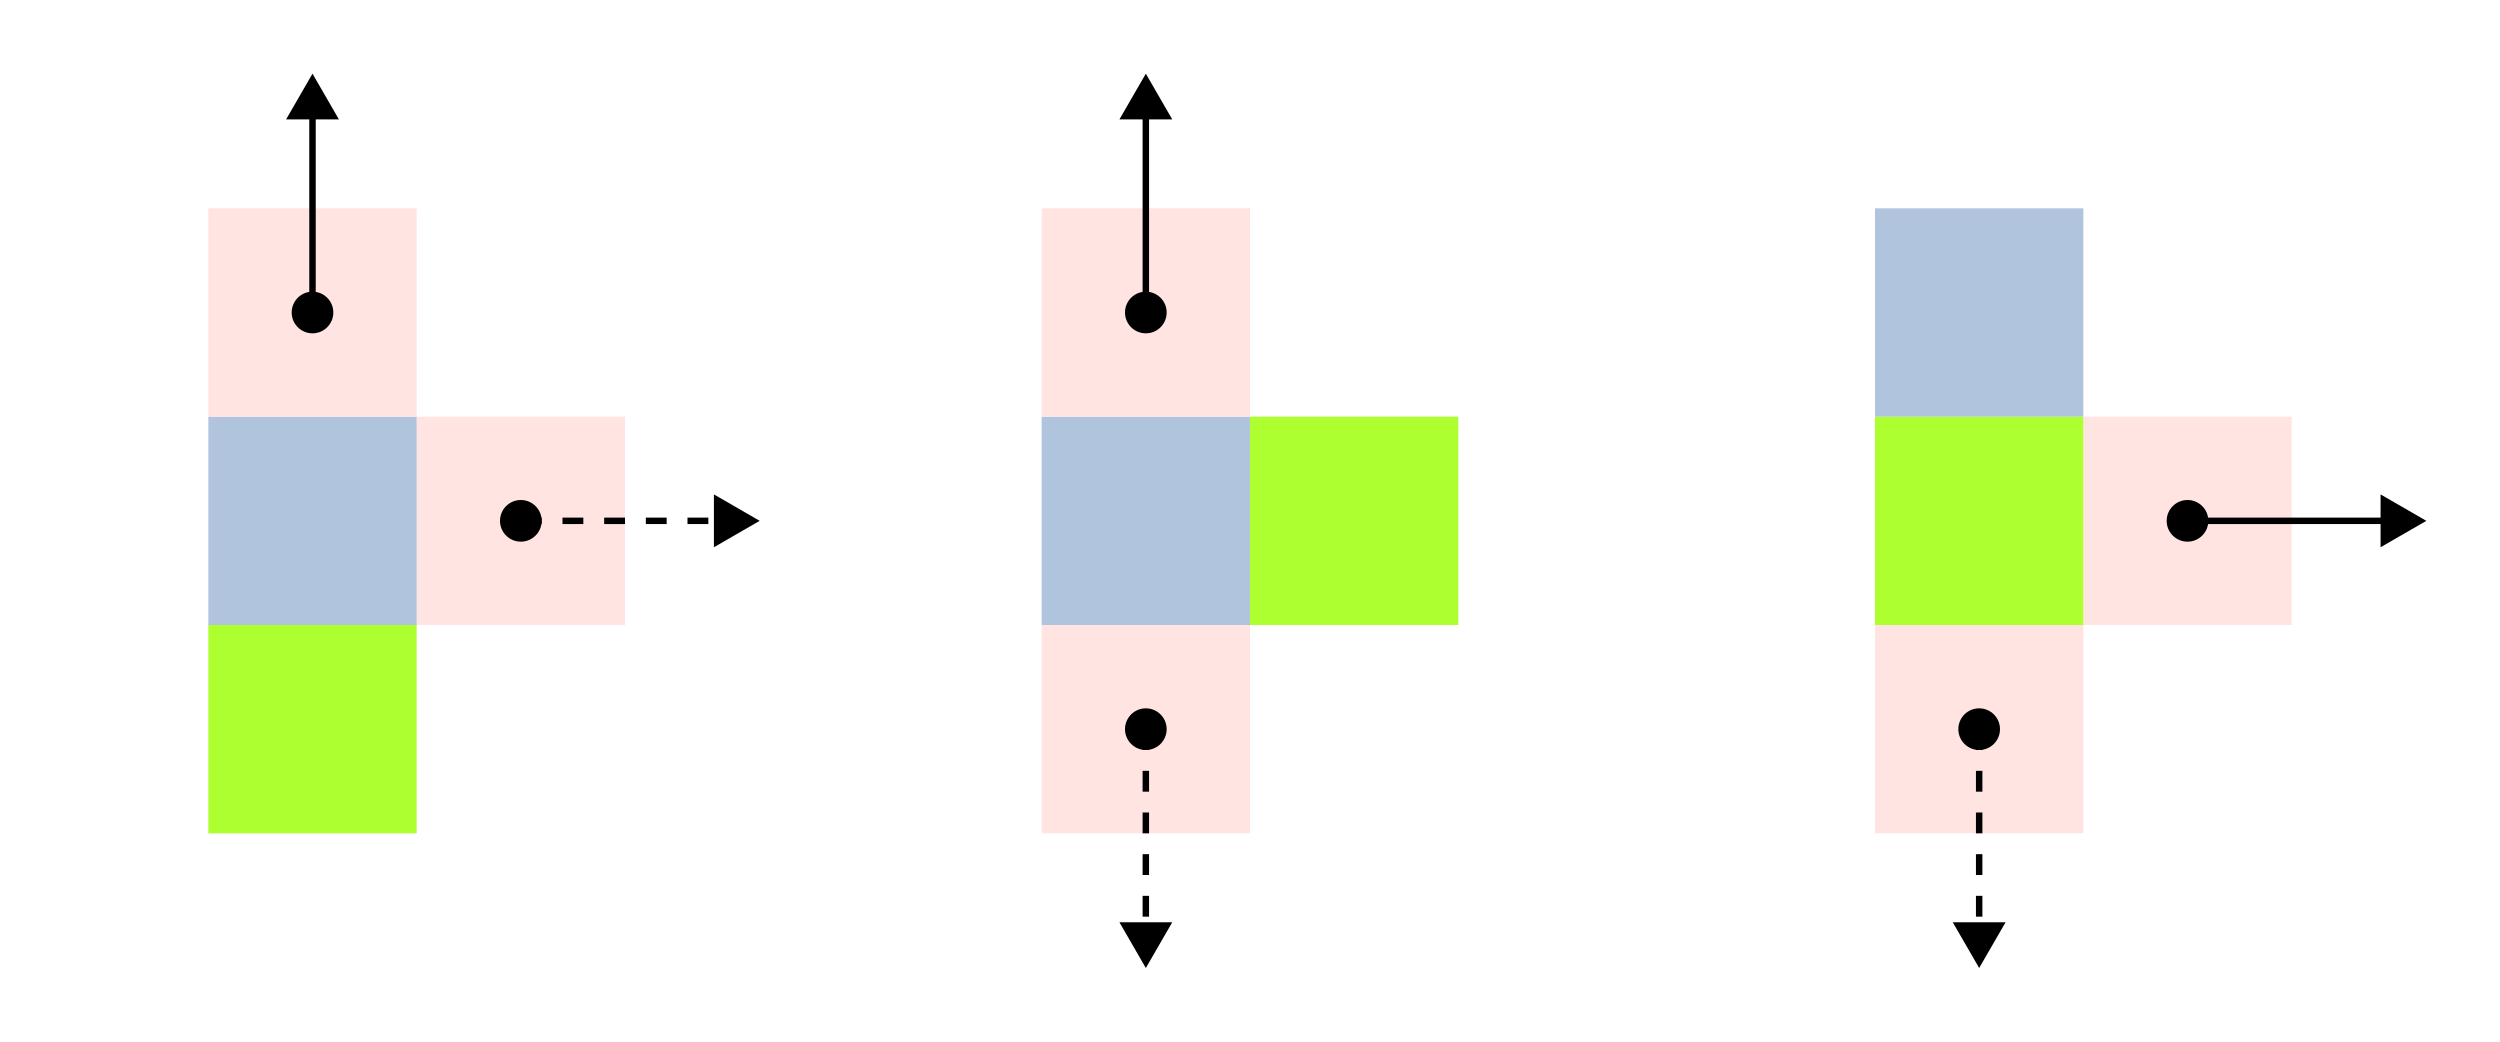
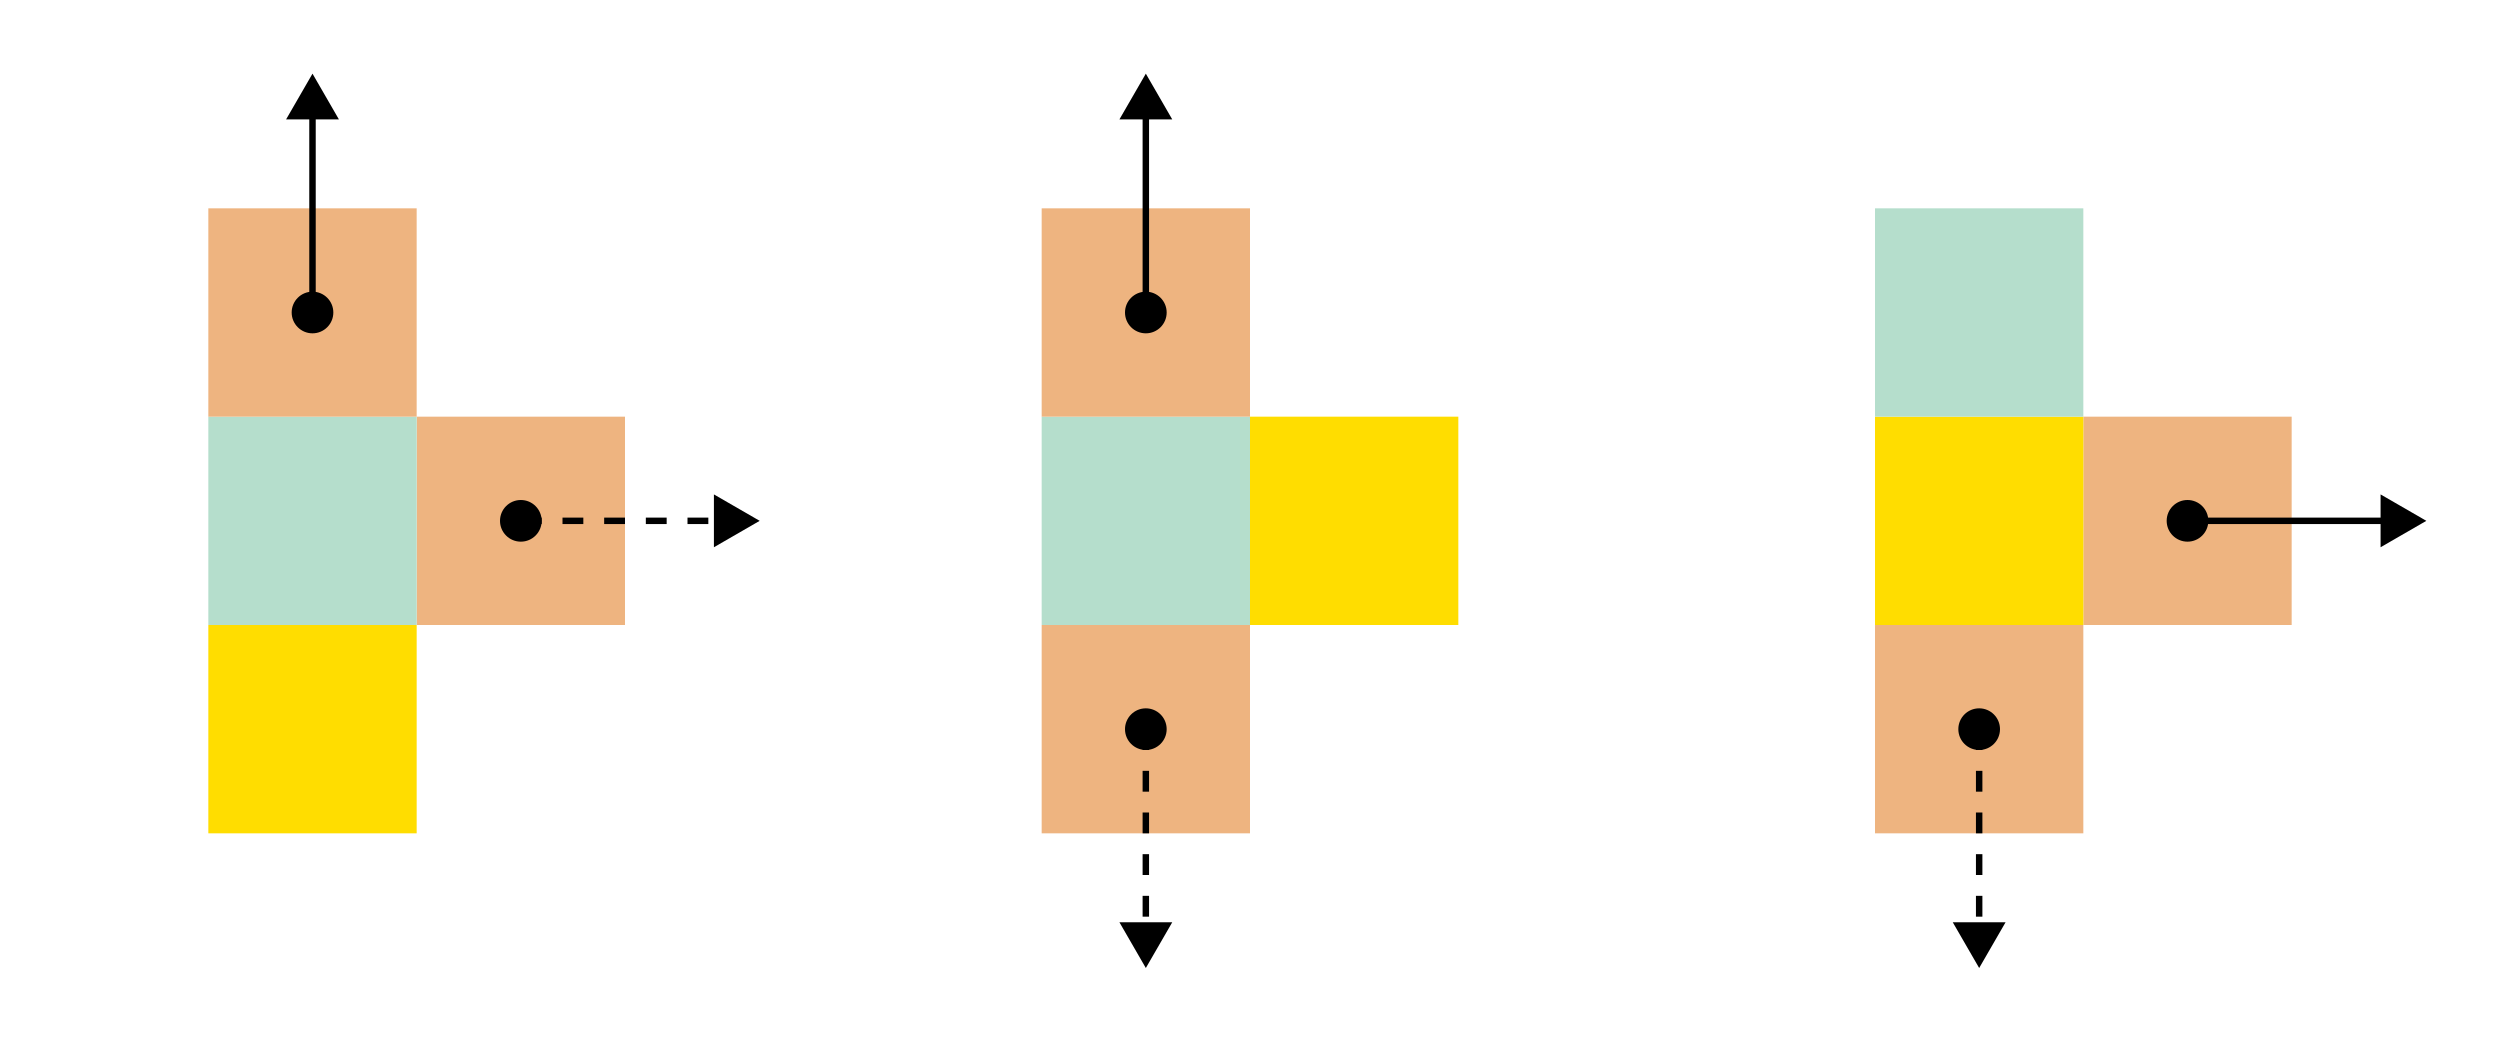
<svg xmlns="http://www.w3.org/2000/svg" viewBox="0.0 0.0 960.0 400.0" height="400" font-size="1" stroke-opacity="1" width="960" stroke="rgb(0,0,0)" version="1.1">
  <defs />
-   <g stroke-linecap="butt" fill="rgb(255,228,225)" stroke-miterlimit="10.0" stroke-width="0.0" fill-opacity="1.0" stroke-opacity="1.0" stroke-linejoin="miter" stroke="rgb(0,0,0)">
+   <g stroke-linecap="butt" fill="rgb(238,180,128)" stroke-miterlimit="10.0" stroke-width="0.0" fill-opacity="1.0" stroke-opacity="1.0" stroke-linejoin="miter" stroke="rgb(0,0,0)">
    <path d="M 800,320 l -0,-80 h -80 l -0,80 Z" />
  </g>
  <g stroke-linecap="butt" fill="rgb(0,0,0)" stroke-miterlimit="10.0" stroke-width="0.0" fill-opacity="1.0" stroke-opacity="1.0" stroke-linejoin="miter" stroke="rgb(0,0,0)">
    <path d="M 768,280 c 0,-4.418 -3.582,-8 -8 -8c -4.418,-0 -8,3.582 -8 8c -0,4.418 3.582,8 8 8c 4.418,0 8,-3.582 8 -8Z" />
  </g>
-   <g stroke-linecap="butt" fill="rgb(255,228,225)" stroke-miterlimit="10.0" stroke-width="0.0" fill-opacity="1.0" stroke-opacity="1.0" stroke-linejoin="miter" stroke="rgb(0,0,0)">
+   <g stroke-linecap="butt" fill="rgb(238,180,128)" stroke-miterlimit="10.0" stroke-width="0.0" fill-opacity="1.0" stroke-opacity="1.0" stroke-linejoin="miter" stroke="rgb(0,0,0)">
    <path d="M 880,240 l -0,-80 h -80 l -0,80 Z" />
  </g>
  <g stroke-linecap="butt" fill="rgb(0,0,0)" stroke-miterlimit="10.0" stroke-width="0.0" fill-opacity="1.0" stroke-opacity="1.0" stroke-linejoin="miter" stroke="rgb(0,0,0)">
    <path d="M 848,200 c 0,-4.418 -3.582,-8 -8 -8c -4.418,-0 -8,3.582 -8 8c -0,4.418 3.582,8 8 8c 4.418,0 8,-3.582 8 -8Z" />
  </g>
-   <g stroke-linecap="butt" fill="rgb(173,255,47)" stroke-miterlimit="10.0" stroke-width="0.0" fill-opacity="1.0" stroke-opacity="1.0" stroke-linejoin="miter" stroke="rgb(0,0,0)">
+   <g stroke-linecap="butt" fill="rgb(255,221,0)" stroke-miterlimit="10.0" stroke-width="0.0" fill-opacity="1.0" stroke-opacity="1.0" stroke-linejoin="miter" stroke="rgb(0,0,0)">
    <path d="M 800,240 l -0,-80 h -80 l -0,80 Z" />
  </g>
-   <g stroke-linecap="butt" fill="rgb(176,196,222)" stroke-miterlimit="10.0" stroke-width="0.0" fill-opacity="1.0" stroke-opacity="1.0" stroke-linejoin="miter" stroke="rgb(0,0,0)">
+   <g stroke-linecap="butt" fill="rgb(181,222,204)" stroke-miterlimit="10.0" stroke-width="0.0" fill-opacity="1.0" stroke-opacity="1.0" stroke-linejoin="miter" stroke="rgb(0,0,0)">
    <path d="M 800,160 l -0,-80 h -80 l -0,80 Z" />
  </g>
  <g stroke-linecap="butt" fill="rgb(0,0,0)" stroke-miterlimit="10.0" stroke-width="2.479" fill-opacity="1.0" stroke-opacity="1.0" stroke-linejoin="miter" stroke="rgb(0,0,0)">
    <path d="M 752,355.381 l 8,13.856 l 8,-13.856 Z" />
  </g>
  <g stroke-linecap="butt" fill="rgb(0,0,0)" stroke-dashoffset="0.0" stroke-dasharray="8.0,8.0" stroke-miterlimit="10.0" stroke-width="2.479" fill-opacity="0.0" stroke-opacity="1.0" stroke-linejoin="miter" stroke="rgb(0,0,0)">
    <path d="M 760,280 l -0,80 " />
  </g>
  <g stroke-linecap="butt" fill="rgb(0,0,0)" stroke-miterlimit="10.0" stroke-width="2.479" fill-opacity="1.0" stroke-opacity="1.0" stroke-linejoin="miter" stroke="rgb(0,0,0)">
    <path d="M 915.381,208 l 13.856,-8 l -13.856,-8 Z" />
  </g>
  <g stroke-linecap="butt" fill="rgb(0,0,0)" stroke-miterlimit="10.0" stroke-width="2.479" fill-opacity="0.0" stroke-opacity="1.0" stroke-linejoin="miter" stroke="rgb(0,0,0)">
    <path d="M 840,200 l 80,0 " />
  </g>
-   <g stroke-linecap="butt" fill="rgb(255,228,225)" stroke-miterlimit="10.0" stroke-width="0.0" fill-opacity="1.0" stroke-opacity="1.0" stroke-linejoin="miter" stroke="rgb(0,0,0)">
+   <g stroke-linecap="butt" fill="rgb(238,180,128)" stroke-miterlimit="10.0" stroke-width="0.0" fill-opacity="1.0" stroke-opacity="1.0" stroke-linejoin="miter" stroke="rgb(0,0,0)">
    <path d="M 480,320 l -0,-80 h -80 l -0,80 Z" />
  </g>
  <g stroke-linecap="butt" fill="rgb(0,0,0)" stroke-miterlimit="10.0" stroke-width="0.0" fill-opacity="1.0" stroke-opacity="1.0" stroke-linejoin="miter" stroke="rgb(0,0,0)">
    <path d="M 448,280 c 0,-4.418 -3.582,-8 -8 -8c -4.418,-0 -8,3.582 -8 8c -0,4.418 3.582,8 8 8c 4.418,0 8,-3.582 8 -8Z" />
  </g>
-   <g stroke-linecap="butt" fill="rgb(173,255,47)" stroke-miterlimit="10.0" stroke-width="0.0" fill-opacity="1.0" stroke-opacity="1.0" stroke-linejoin="miter" stroke="rgb(0,0,0)">
+   <g stroke-linecap="butt" fill="rgb(255,221,0)" stroke-miterlimit="10.0" stroke-width="0.0" fill-opacity="1.0" stroke-opacity="1.0" stroke-linejoin="miter" stroke="rgb(0,0,0)">
    <path d="M 560,240 l -0,-80 h -80 l -0,80 Z" />
  </g>
-   <g stroke-linecap="butt" fill="rgb(176,196,222)" stroke-miterlimit="10.0" stroke-width="0.0" fill-opacity="1.0" stroke-opacity="1.0" stroke-linejoin="miter" stroke="rgb(0,0,0)">
+   <g stroke-linecap="butt" fill="rgb(181,222,204)" stroke-miterlimit="10.0" stroke-width="0.0" fill-opacity="1.0" stroke-opacity="1.0" stroke-linejoin="miter" stroke="rgb(0,0,0)">
    <path d="M 480,240 l -0,-80 h -80 l -0,80 Z" />
  </g>
-   <g stroke-linecap="butt" fill="rgb(255,228,225)" stroke-miterlimit="10.0" stroke-width="0.0" fill-opacity="1.0" stroke-opacity="1.0" stroke-linejoin="miter" stroke="rgb(0,0,0)">
+   <g stroke-linecap="butt" fill="rgb(238,180,128)" stroke-miterlimit="10.0" stroke-width="0.0" fill-opacity="1.0" stroke-opacity="1.0" stroke-linejoin="miter" stroke="rgb(0,0,0)">
    <path d="M 480,160 l -0,-80 h -80 l -0,80 Z" />
  </g>
  <g stroke-linecap="butt" fill="rgb(0,0,0)" stroke-miterlimit="10.0" stroke-width="0.0" fill-opacity="1.0" stroke-opacity="1.0" stroke-linejoin="miter" stroke="rgb(0,0,0)">
    <path d="M 448,120 c 0,-4.418 -3.582,-8 -8 -8c -4.418,-0 -8,3.582 -8 8c -0,4.418 3.582,8 8 8c 4.418,0 8,-3.582 8 -8Z" />
  </g>
  <g stroke-linecap="butt" fill="rgb(0,0,0)" stroke-miterlimit="10.0" stroke-width="2.479" fill-opacity="1.0" stroke-opacity="1.0" stroke-linejoin="miter" stroke="rgb(0,0,0)">
    <path d="M 432,355.381 l 8,13.856 l 8,-13.856 Z" />
  </g>
  <g stroke-linecap="butt" fill="rgb(0,0,0)" stroke-dashoffset="0.0" stroke-dasharray="8.0,8.0" stroke-miterlimit="10.0" stroke-width="2.479" fill-opacity="0.0" stroke-opacity="1.0" stroke-linejoin="miter" stroke="rgb(0,0,0)">
    <path d="M 440,280 l -0,80 " />
  </g>
  <g stroke-linecap="butt" fill="rgb(0,0,0)" stroke-miterlimit="10.0" stroke-width="2.479" fill-opacity="1.0" stroke-opacity="1.0" stroke-linejoin="miter" stroke="rgb(0,0,0)">
    <path d="M 448,44.619 l -8,-13.856 l -8,13.856 Z" />
  </g>
  <g stroke-linecap="butt" fill="rgb(0,0,0)" stroke-miterlimit="10.0" stroke-width="2.479" fill-opacity="0.0" stroke-opacity="1.0" stroke-linejoin="miter" stroke="rgb(0,0,0)">
    <path d="M 440,120 v -80 " />
  </g>
-   <g stroke-linecap="butt" fill="rgb(173,255,47)" stroke-miterlimit="10.0" stroke-width="0.0" fill-opacity="1.0" stroke-opacity="1.0" stroke-linejoin="miter" stroke="rgb(0,0,0)">
+   <g stroke-linecap="butt" fill="rgb(255,221,0)" stroke-miterlimit="10.0" stroke-width="0.0" fill-opacity="1.0" stroke-opacity="1.0" stroke-linejoin="miter" stroke="rgb(0,0,0)">
    <path d="M 160,320 l -0,-80 h -80 l -0,80 Z" />
  </g>
-   <g stroke-linecap="butt" fill="rgb(255,228,225)" stroke-miterlimit="10.0" stroke-width="0.0" fill-opacity="1.0" stroke-opacity="1.0" stroke-linejoin="miter" stroke="rgb(0,0,0)">
+   <g stroke-linecap="butt" fill="rgb(238,180,128)" stroke-miterlimit="10.0" stroke-width="0.0" fill-opacity="1.0" stroke-opacity="1.0" stroke-linejoin="miter" stroke="rgb(0,0,0)">
    <path d="M 240,240 l -0,-80 h -80 l -0,80 Z" />
  </g>
  <g stroke-linecap="butt" fill="rgb(0,0,0)" stroke-miterlimit="10.0" stroke-width="0.0" fill-opacity="1.0" stroke-opacity="1.0" stroke-linejoin="miter" stroke="rgb(0,0,0)">
    <path d="M 208,200 c 0,-4.418 -3.582,-8 -8 -8c -4.418,-0 -8,3.582 -8 8c -0,4.418 3.582,8 8 8c 4.418,0 8,-3.582 8 -8Z" />
  </g>
-   <g stroke-linecap="butt" fill="rgb(176,196,222)" stroke-miterlimit="10.0" stroke-width="0.0" fill-opacity="1.0" stroke-opacity="1.0" stroke-linejoin="miter" stroke="rgb(0,0,0)">
+   <g stroke-linecap="butt" fill="rgb(181,222,204)" stroke-miterlimit="10.0" stroke-width="0.0" fill-opacity="1.0" stroke-opacity="1.0" stroke-linejoin="miter" stroke="rgb(0,0,0)">
    <path d="M 160,240 l -0,-80 h -80 l -0,80 Z" />
  </g>
-   <g stroke-linecap="butt" fill="rgb(255,228,225)" stroke-miterlimit="10.0" stroke-width="0.0" fill-opacity="1.0" stroke-opacity="1.0" stroke-linejoin="miter" stroke="rgb(0,0,0)">
+   <g stroke-linecap="butt" fill="rgb(238,180,128)" stroke-miterlimit="10.0" stroke-width="0.0" fill-opacity="1.0" stroke-opacity="1.0" stroke-linejoin="miter" stroke="rgb(0,0,0)">
    <path d="M 160,160 l -0,-80 h -80 l -0,80 Z" />
  </g>
  <g stroke-linecap="butt" fill="rgb(0,0,0)" stroke-miterlimit="10.0" stroke-width="0.0" fill-opacity="1.0" stroke-opacity="1.0" stroke-linejoin="miter" stroke="rgb(0,0,0)">
    <path d="M 128,120 c 0,-4.418 -3.582,-8 -8 -8c -4.418,-0 -8,3.582 -8 8c -0,4.418 3.582,8 8 8c 4.418,0 8,-3.582 8 -8Z" />
  </g>
  <g stroke-linecap="butt" fill="rgb(0,0,0)" stroke-miterlimit="10.0" stroke-width="2.479" fill-opacity="1.0" stroke-opacity="1.0" stroke-linejoin="miter" stroke="rgb(0,0,0)">
    <path d="M 275.381,208 l 13.856,-8 l -13.856,-8 Z" />
  </g>
  <g stroke-linecap="butt" fill="rgb(0,0,0)" stroke-dashoffset="0.0" stroke-dasharray="8.0,8.0" stroke-miterlimit="10.0" stroke-width="2.479" fill-opacity="0.0" stroke-opacity="1.0" stroke-linejoin="miter" stroke="rgb(0,0,0)">
    <path d="M 200,200 l 80,0 " />
  </g>
  <g stroke-linecap="butt" fill="rgb(0,0,0)" stroke-miterlimit="10.0" stroke-width="2.479" fill-opacity="1.0" stroke-opacity="1.0" stroke-linejoin="miter" stroke="rgb(0,0,0)">
    <path d="M 128,44.619 l -8,-13.856 l -8,13.856 Z" />
  </g>
  <g stroke-linecap="butt" fill="rgb(0,0,0)" stroke-miterlimit="10.0" stroke-width="2.479" fill-opacity="0.0" stroke-opacity="1.0" stroke-linejoin="miter" stroke="rgb(0,0,0)">
    <path d="M 120,120 v -80 " />
  </g>
</svg>
